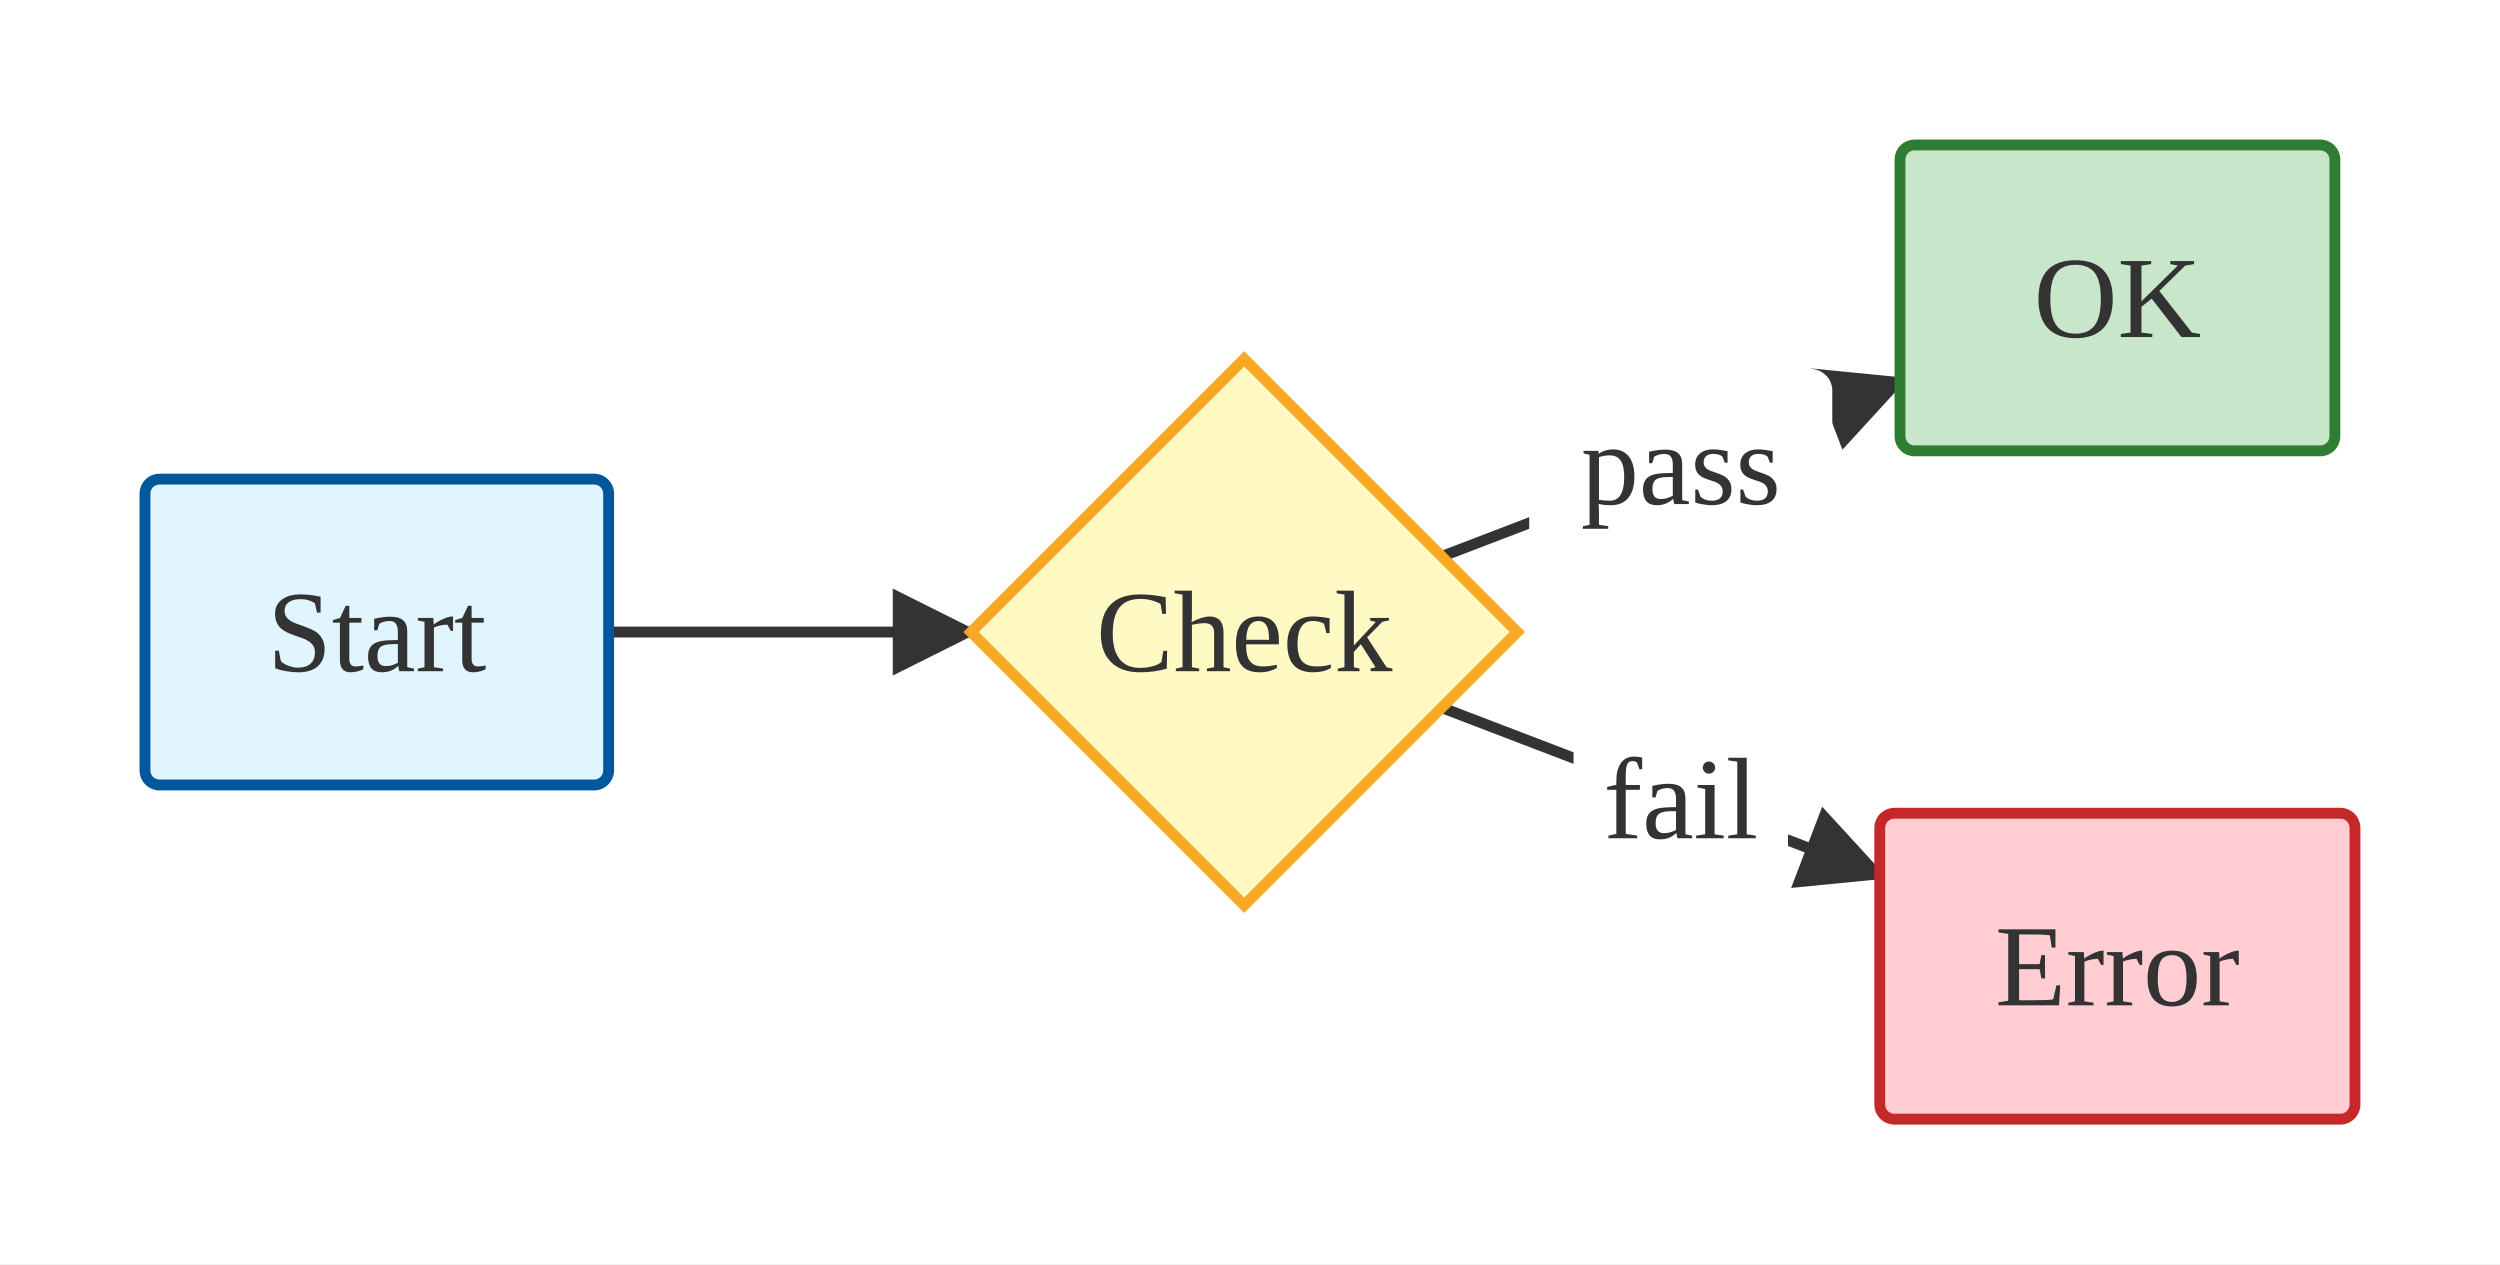
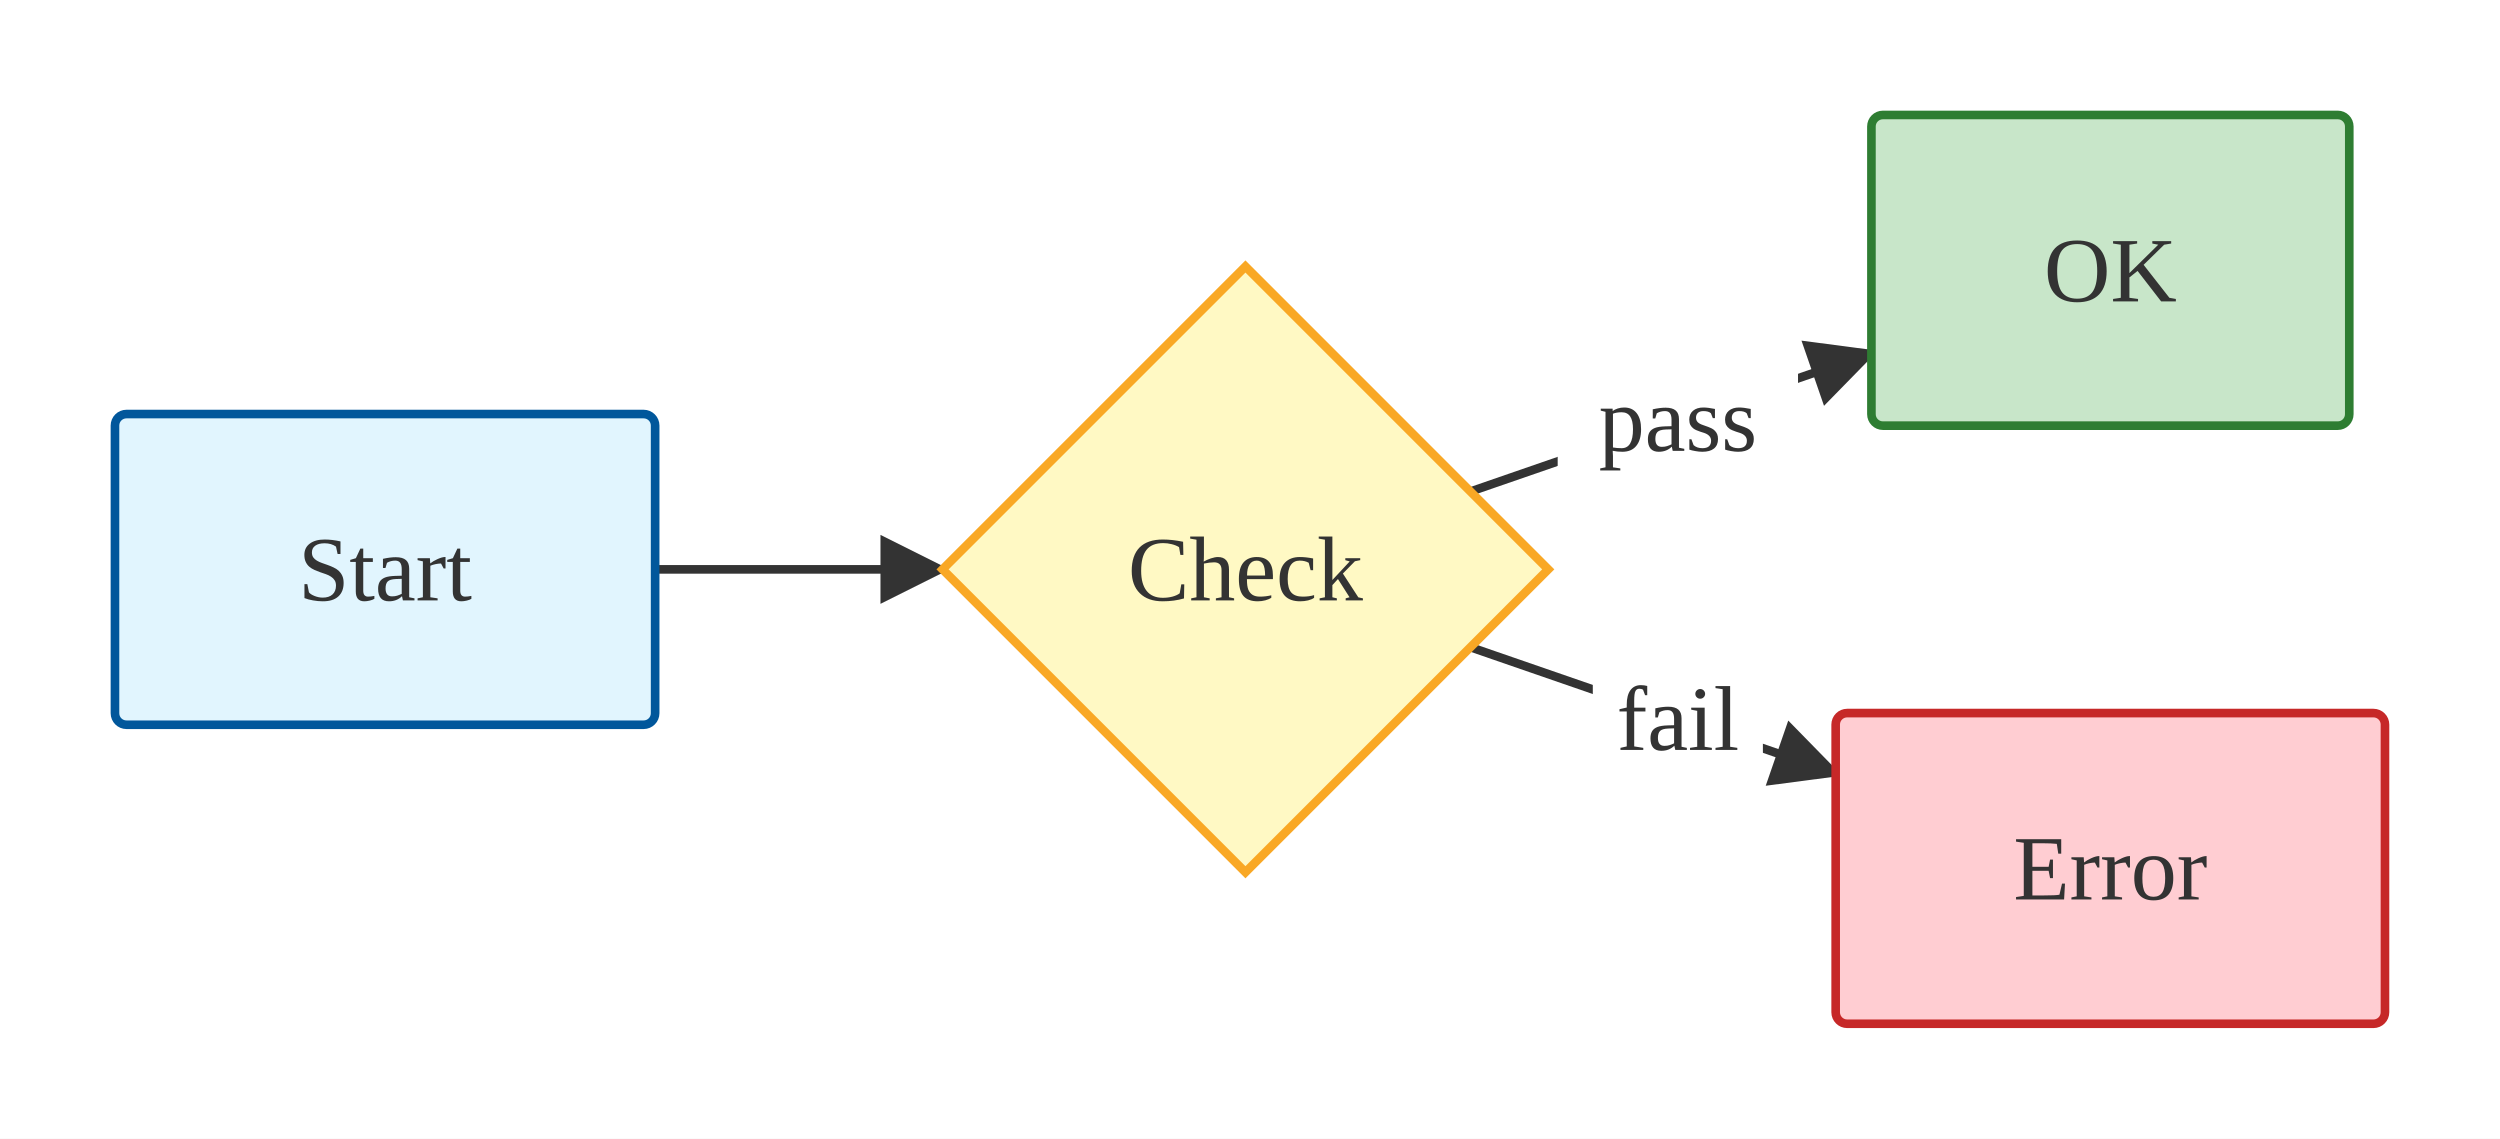
- <svg xmlns="http://www.w3.org/2000/svg" viewBox="0 0 344.91 174.40">
+ <svg xmlns="http://www.w3.org/2000/svg" viewBox="0 0 434.91 198.10">
  <defs>
    <marker id="arrow-arrow-solid" viewBox="0 0 10 10" refX="9.00" refY="5.00" markerWidth="8.00" markerHeight="8.00" orient="auto">
      <polygon points="0,0 10,5 0,10" style="fill:#333" />
    </marker>
  </defs>
-   <rect x="0.00" y="0.00" width="344.91" height="174.40" style="fill:#fff;stroke:none" />
-   <line x1="83.97" y1="87.20" x2="133.97" y2="87.20" style="stroke:#333;stroke-width:1.5;fill:none" marker-end="url(#arrow-arrow-solid)" />
-   <line x1="198.91" y1="76.77" x2="262.13" y2="52.58" style="stroke:#333;stroke-width:1.5;fill:none" marker-end="url(#arrow-arrow-solid)" />
-   <rect x="210.98" y="50.90" width="41.81" height="26.50" rx="3.00" ry="3.00" style="fill:#fff;stroke:none" />
-   <text x="231.89" y="64.15" text-anchor="middle" dominant-baseline="central" font-size="16.00" style="fill:#333;font-size:16.00px">pass</text>
-   <line x1="198.91" y1="97.63" x2="259.34" y2="120.76" style="stroke:#333;stroke-width:1.5;fill:none" marker-end="url(#arrow-arrow-solid)" />
-   <rect x="217.09" y="97.00" width="29.59" height="26.50" rx="3.00" ry="3.00" style="fill:#fff;stroke:none" />
-   <text x="231.89" y="110.25" text-anchor="middle" dominant-baseline="central" font-size="16.00" style="fill:#333;font-size:16.00px">fail</text>
-   <rect x="20.00" y="66.10" width="63.97" height="42.20" rx="2.00" ry="2.00" style="fill:#ECECFF;stroke:#9370DB;stroke-width:1.50;fill:#e1f5fe;stroke:#01579b" />
-   <text x="51.98" y="87.20" text-anchor="middle" dominant-baseline="central" font-size="16.00" style="fill:#333;font-size:16.00px">Start</text>
-   <polygon points="171.66,49.51 209.34,87.20 171.66,124.89 133.97,87.20" style="fill:#ECECFF;stroke:#9370DB;stroke-width:1.50;fill:#fff9c4;stroke:#f9a825" />
-   <text x="171.66" y="87.20" text-anchor="middle" dominant-baseline="central" font-size="16.00" style="fill:#333;font-size:16.00px">Check</text>
-   <rect x="262.13" y="20.00" width="60.00" height="42.20" rx="2.00" ry="2.00" style="fill:#ECECFF;stroke:#9370DB;stroke-width:1.50;fill:#c8e6c9;stroke:#2e7d32" />
-   <text x="292.13" y="41.10" text-anchor="middle" dominant-baseline="central" font-size="16.00" style="fill:#333;font-size:16.00px">OK</text>
-   <rect x="259.34" y="112.20" width="65.56" height="42.20" rx="2.00" ry="2.00" style="fill:#ECECFF;stroke:#9370DB;stroke-width:1.50;fill:#ffcdd2;stroke:#c62828" />
-   <text x="292.13" y="133.30" text-anchor="middle" dominant-baseline="central" font-size="16.00" style="fill:#333;font-size:16.00px">Error</text>
+   <rect x="0.00" y="0.00" width="434.91" height="198.10" style="fill:#fff;stroke:none" />
+   <line x1="113.97" y1="99.05" x2="163.97" y2="99.05" style="stroke:#333;stroke-width:1.5;fill:none" marker-end="url(#arrow-arrow-solid)" />
+   <line x1="255.81" y1="85.51" x2="325.56" y2="61.40" style="stroke:#333;stroke-width:1.5;fill:none" marker-end="url(#arrow-arrow-solid)" />
+   <rect x="270.98" y="59.79" width="41.81" height="26.50" rx="3.00" ry="3.00" style="fill:#fff;stroke:none" />
+   <text x="291.89" y="73.04" text-anchor="middle" dominant-baseline="central" font-size="16.00" style="fill:#333;font-size:16.00px">pass</text>
+   <line x1="255.81" y1="112.59" x2="319.34" y2="134.55" style="stroke:#333;stroke-width:1.5;fill:none" marker-end="url(#arrow-arrow-solid)" />
+   <rect x="277.09" y="111.81" width="29.59" height="26.50" rx="3.00" ry="3.00" style="fill:#fff;stroke:none" />
+   <text x="291.89" y="125.06" text-anchor="middle" dominant-baseline="central" font-size="16.00" style="fill:#333;font-size:16.00px">fail</text>
+   <rect x="20.00" y="72.03" width="93.97" height="54.05" rx="2.00" ry="2.00" style="fill:#ECECFF;stroke:#9370DB;stroke-width:1.50;fill:#e1f5fe;stroke:#01579b" />
+   <text x="66.98" y="99.05" text-anchor="middle" dominant-baseline="central" font-size="16.00" style="fill:#333;font-size:16.00px">Start</text>
+   <polygon points="216.66,46.36 269.34,99.05 216.66,151.74 163.97,99.05" style="fill:#ECECFF;stroke:#9370DB;stroke-width:1.50;fill:#fff9c4;stroke:#f9a825" />
+   <text x="216.66" y="99.05" text-anchor="middle" dominant-baseline="central" font-size="16.00" style="fill:#333;font-size:16.00px">Check</text>
+   <rect x="325.56" y="20.00" width="83.13" height="54.05" rx="2.00" ry="2.00" style="fill:#ECECFF;stroke:#9370DB;stroke-width:1.50;fill:#c8e6c9;stroke:#2e7d32" />
+   <text x="367.13" y="47.03" text-anchor="middle" dominant-baseline="central" font-size="16.00" style="fill:#333;font-size:16.00px">OK</text>
+   <rect x="319.34" y="124.05" width="95.56" height="54.05" rx="2.00" ry="2.00" style="fill:#ECECFF;stroke:#9370DB;stroke-width:1.50;fill:#ffcdd2;stroke:#c62828" />
+   <text x="367.13" y="151.08" text-anchor="middle" dominant-baseline="central" font-size="16.00" style="fill:#333;font-size:16.00px">Error</text>
</svg>
